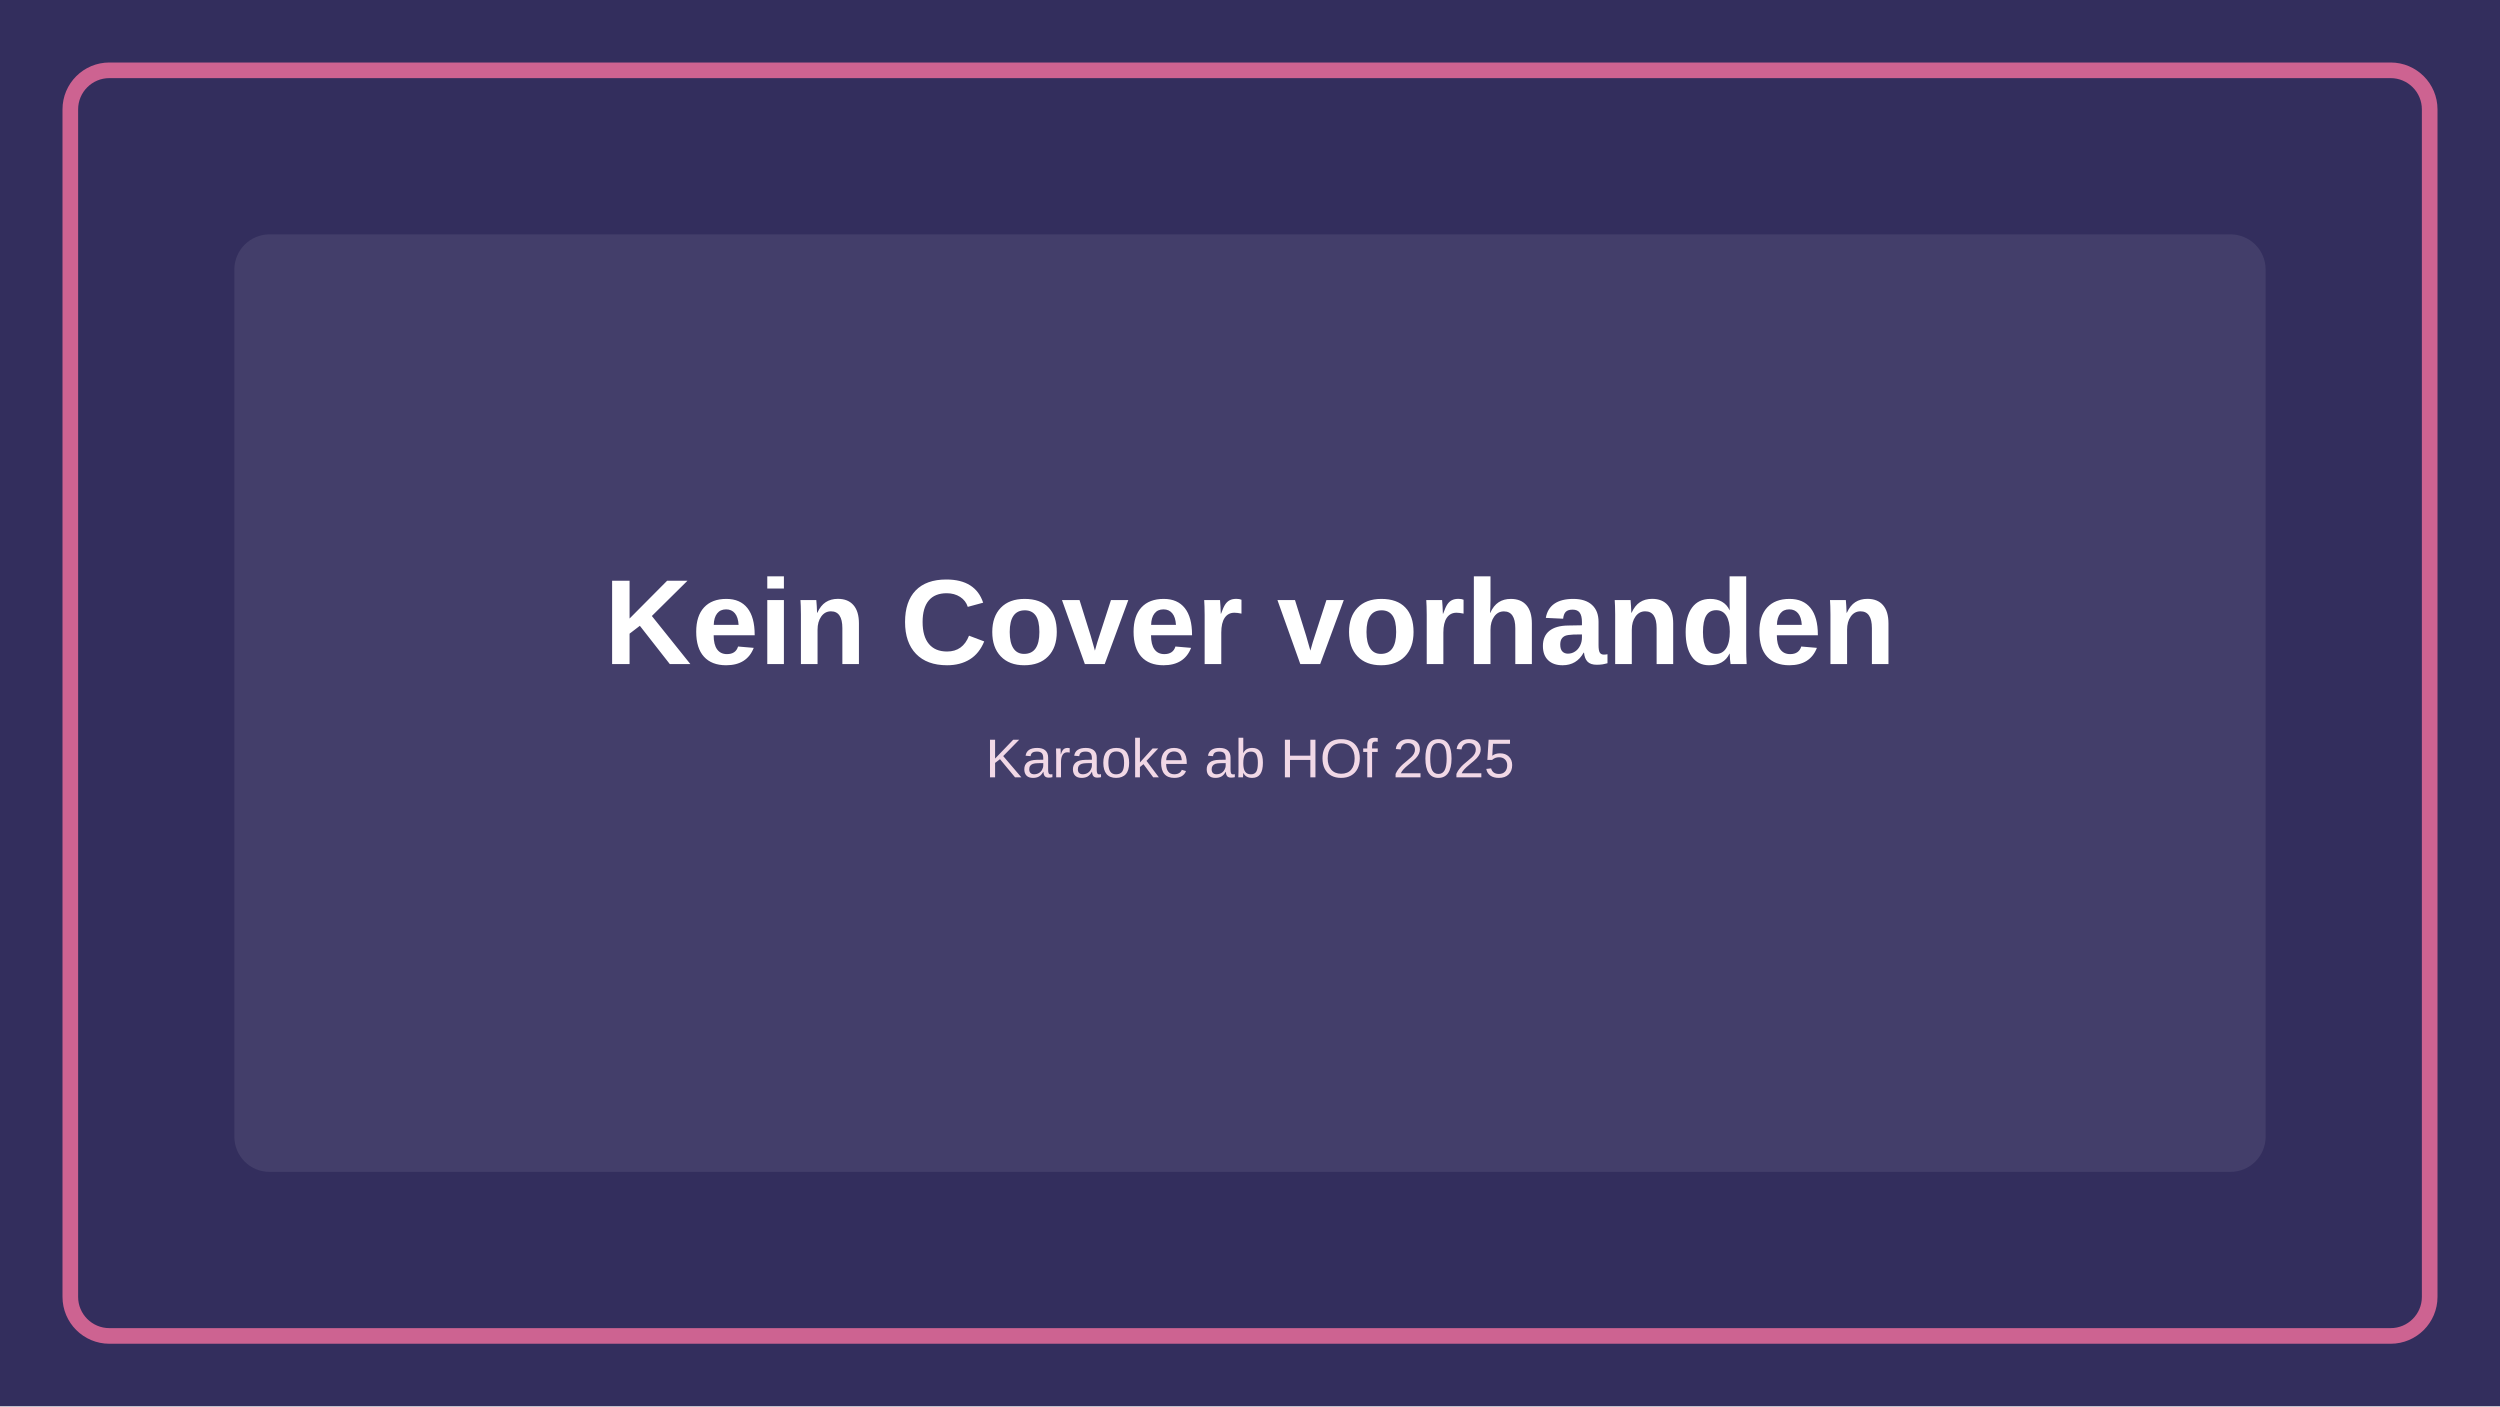
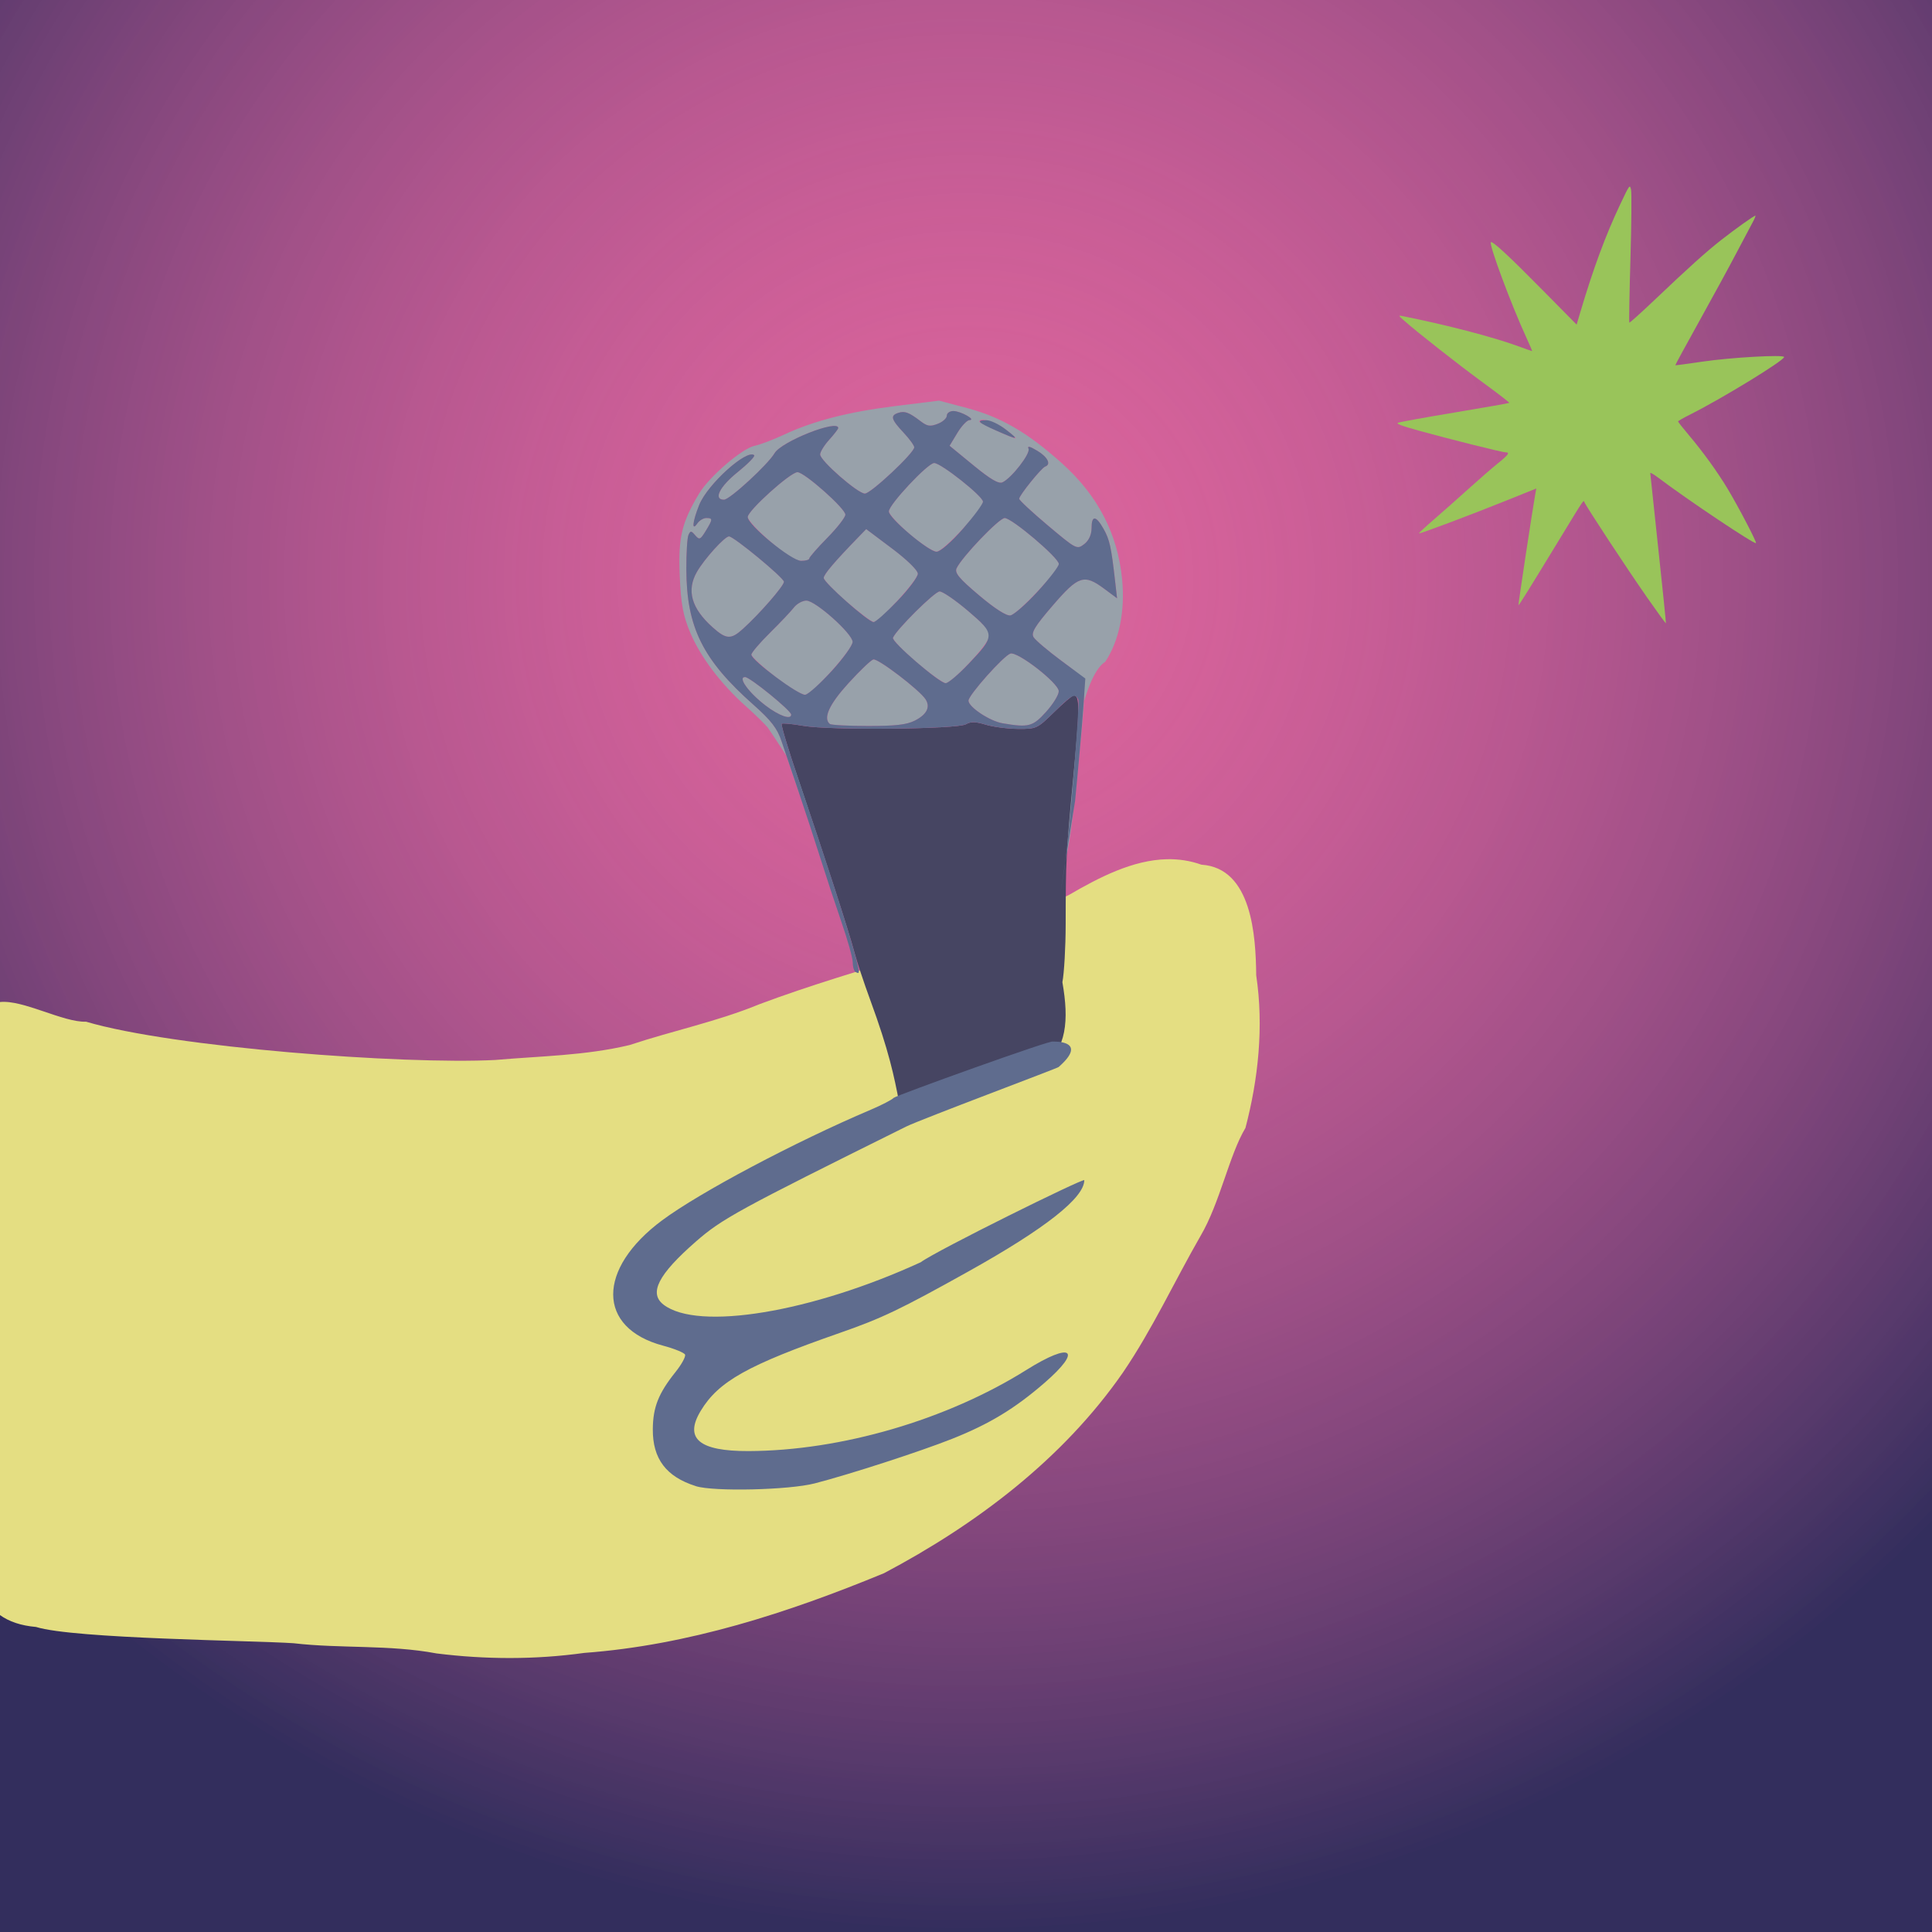
- <svg xmlns="http://www.w3.org/2000/svg" width="1280" height="720" viewBox="0 0 1280 720">
-   <rect width="1280" height="720" fill="#332e5d" />
-   <rect x="36" y="36" width="1208" height="648" rx="20" fill="none" stroke="#cd6391" stroke-width="8" />
-   <rect x="120" y="120" width="1040" height="480" rx="18" fill="#ffffff" opacity="0.08" />
-   <text x="640" y="340" fill="#ffffff" font-family="Trebuchet MS, Arial, sans-serif" font-size="62" font-weight="700" text-anchor="middle">Kein Cover vorhanden</text>
-   <text x="640" y="398" fill="#f1d8e6" font-family="Trebuchet MS, Arial, sans-serif" font-size="28" text-anchor="middle">Karaoke ab HOf 2025</text>
+ <svg xmlns="http://www.w3.org/2000/svg" width="66.146mm" height="66.146mm" viewBox="0 0 66.146 66.146" version="1.1" id="svg1075">
+   <defs id="defs1072">
+     <radialGradient id="bg" cx="125" cy="75" r="175" fx="125" fy="75" gradientUnits="userSpaceOnUse" gradientTransform="matrix(0.2645833,0,0,0.2645833,24.21398,122.9781)">
+       <stop offset="0%" style="stop-color:#ff69b4;stop-opacity:0.3" id="stop2228" />
+       <stop offset="100%" style="stop-color:#332e5d;stop-opacity:1" id="stop2230" />
+     </radialGradient>
+     <mask maskUnits="userSpaceOnUse" id="mask4576">
+       <rect style="opacity:1;fill:#feffff;fill-opacity:1;stroke:none;stroke-width:0.624;stroke-linecap:round;stroke-opacity:1" id="rect4578" width="65.608" height="142.412" x="115.248" y="377.296" />
+     </mask>
+     <radialGradient id="bg-6" cx="125" cy="75" r="175" fx="125" fy="75" gradientUnits="userSpaceOnUse" gradientTransform="matrix(0.2645833,0,0,0.2645833,24.21398,122.9781)">
+       <stop offset="0%" style="stop-color:#ff69b4;stop-opacity:0.3" id="stop2228-7" />
+       <stop offset="100%" style="stop-color:#332e5d;stop-opacity:1" id="stop2230-5" />
+     </radialGradient>
+   </defs>
+   <g id="layer1" transform="translate(-24.21397,-122.9781)">
+     <rect style="fill:#cd6391;fill-opacity:1;stroke:none;stroke-width:1.055;stroke-linecap:round" id="rect1416" width="66.146" height="66.146" x="24.214" y="122.978" />
+     <rect width="66.146" height="66.146" fill="url(#bg)" id="rect2235" x="24.214" y="122.978" style="fill:url(#bg);stroke-width:0.265" />
+     <g id="g9242" transform="matrix(0.5837318,0,0,0.5837318,79.88312,41.98102)">
+       <path id="path4726" style="fill:#e4de82;stroke-width:0.43" d="m 242.535,575.982 c -4.435,0.093 -8.786,2.348 -12.705,4.629 -12.783,6.241 -26.794,9.165 -40.037,14.131 -5.483,2.254 -11.267,3.442 -16.797,5.283 -5.754,1.378 -11.553,1.423 -17.402,1.936 -11.859,0.601 -41.61,-1.606 -52.936,-4.953 -2.964,0.107 -8.153,-2.871 -11.141,-2.545 v 79.326 c 1.166,0.845 2.725,1.372 4.662,1.539 4.957,1.545 28.259,1.755 33.316,2.104 6.108,0.711 12.392,0.167 18.508,1.32 6.343,0.794 12.776,0.816 19.111,-0.066 13.47,-0.995 26.395,-5.198 38.805,-10.32 11.937,-6.31 23.144,-14.766 30.914,-25.973 3.82,-5.608 6.667,-11.811 10.033,-17.662 2.512,-4.267 3.712,-10.485 5.812,-13.975 1.65,-6.283 2.39,-13.094 1.393,-19.748 -0.053,-5.077 -0.551,-13.897 -7.088,-14.318 -1.484,-0.529 -2.971,-0.738 -4.449,-0.707 z" transform="matrix(0.4532618,0,0,0.4532618,-136.849,-71.91834)" />
+       <path style="fill:#98a1aa;stroke-width:0.195" d="m -50.34,181.427 c -0.158,-0.197 -0.732,-0.755 -1.275,-1.24 -1.463,-1.305 -2.657,-2.882 -3.262,-4.309 -0.424,-1.001 -0.555,-1.705 -0.623,-3.361 -0.093,-2.236 0.111,-3.098 1.136,-4.81 0.596,-0.996 2.542,-2.666 3.27,-2.806 0.296,-0.057 1.062,-0.348 1.702,-0.646 1.762,-0.821 3.804,-1.345 6.586,-1.688 l 2.516,-0.311 1.636,0.433 c 2,0.53 3.559,1.437 5.567,3.239 2.115,1.898 3.278,4.145 3.535,6.829 0.178,1.86 -0.179,3.596 -0.99,4.813 -2.727,1.723 -2.974,20.591 -1.555,5.739 0.177,-1.627 0.323,-3.373 0.325,-3.879 0.003,-0.908 -0.014,-0.932 -1.381,-1.946 -0.761,-0.565 -1.476,-1.172 -1.588,-1.35 -0.164,-0.258 0.061,-0.633 1.118,-1.861 1.51,-1.755 1.838,-1.862 3.019,-0.986 l 0.755,0.56 -0.12,-1.053 c -0.223,-1.967 -0.318,-2.393 -0.674,-3.024 -0.447,-0.793 -0.702,-0.803 -0.702,-0.03 0,0.376 -0.162,0.723 -0.432,0.931 -0.426,0.326 -0.457,0.31 -2.122,-1.089 -0.929,-0.781 -1.69,-1.488 -1.69,-1.571 0,-0.198 1.304,-1.812 1.526,-1.89 0.362,-0.126 0.145,-0.559 -0.464,-0.926 -0.439,-0.264 -0.598,-0.3 -0.515,-0.118 0.126,0.276 -0.989,1.714 -1.526,1.968 -0.223,0.106 -0.704,-0.175 -1.707,-0.998 l -1.396,-1.145 0.453,-0.75 c 0.249,-0.413 0.571,-0.753 0.714,-0.756 0.412,-0.009 -0.519,-0.532 -0.947,-0.532 -0.211,0 -0.384,0.123 -0.384,0.273 0,0.15 -0.24,0.365 -0.533,0.478 -0.448,0.173 -0.608,0.148 -1.008,-0.157 -0.683,-0.52 -0.925,-0.609 -1.305,-0.486 -0.481,0.156 -0.423,0.376 0.299,1.147 0.35,0.374 0.637,0.766 0.637,0.873 0,0.327 -2.545,2.714 -2.894,2.714 -0.416,0 -2.625,-1.93 -2.625,-2.294 0,-0.15 0.239,-0.537 0.531,-0.861 0.292,-0.323 0.531,-0.634 0.531,-0.689 0,-0.531 -3.333,0.786 -3.736,1.477 -0.386,0.662 -2.63,2.726 -2.964,2.726 -0.64,0 -0.267,-0.756 0.797,-1.614 0.606,-0.488 1.044,-0.937 0.973,-0.997 -0.438,-0.37 -2.737,1.707 -3.223,2.912 -0.396,0.982 -0.457,1.593 -0.109,1.088 0.119,-0.173 0.355,-0.314 0.524,-0.314 0.389,0 0.385,0.07 -0.037,0.76 -0.313,0.511 -0.369,0.535 -0.612,0.255 -0.242,-0.279 -0.279,-0.281 -0.398,-0.019 -0.072,0.159 -0.128,1.069 -0.124,2.023 0.015,3.394 0.957,5.293 3.936,7.934 1.041,0.923 1.399,1.389 1.652,2.152 0.178,0.536 0.625,1.862 0.995,2.947 5.167,9.268 2.551,2.615 -1.812,-3.766 z m 13.949,-17.491 c -0.589,-0.453 -1.535,-0.728 -1.535,-0.447 0,0.086 1.922,0.97 2.122,0.976 0.058,0.002 -0.206,-0.237 -0.587,-0.53 z m -10.308,17.282 c -0.401,-0.339 -0.032,-1.147 1.088,-2.38 0.666,-0.733 1.327,-1.364 1.467,-1.402 0.27,-0.072 2.714,1.793 3.064,2.339 0.294,0.457 0.066,0.899 -0.646,1.255 -0.471,0.235 -1.114,0.308 -2.724,0.308 -1.159,0 -2.171,-0.054 -2.249,-0.12 z m 10.135,-0.039 c -0.755,-0.128 -1.999,-0.955 -1.999,-1.328 0,-0.321 2.055,-2.628 2.457,-2.759 0.421,-0.137 2.818,1.724 2.835,2.201 0.007,0.208 -0.325,0.752 -0.739,1.211 -0.789,0.873 -1.023,0.934 -2.555,0.675 z m -13.898,-1.039 c -0.996,-0.761 -1.654,-1.672 -1.206,-1.672 0.285,0 2.705,1.97 2.705,2.202 0,0.323 -0.711,0.072 -1.499,-0.53 z m 0.583,-1.682 c -0.78,-0.604 -1.418,-1.192 -1.417,-1.307 0.001,-0.115 0.491,-0.691 1.089,-1.281 0.598,-0.59 1.229,-1.256 1.402,-1.48 0.173,-0.224 0.504,-0.407 0.734,-0.407 0.532,0 2.706,1.942 2.711,2.421 0.004,0.433 -2.315,3.024 -2.774,3.099 -0.179,0.029 -0.964,-0.441 -1.744,-1.046 z m 8.261,-0.869 c -0.799,-0.68 -1.417,-1.322 -1.374,-1.426 0.199,-0.482 2.449,-2.715 2.737,-2.716 0.178,-7.8e-4 0.931,0.516 1.673,1.148 1.112,0.948 1.325,1.223 1.212,1.569 -0.177,0.548 -2.187,2.662 -2.531,2.662 -0.146,0 -0.919,-0.556 -1.718,-1.236 z m -11.947,-2.036 c -1.251,-1.116 -1.549,-2.169 -0.923,-3.258 0.437,-0.76 1.629,-2.077 1.88,-2.077 0.28,1.7e-4 3.221,2.43 3.221,2.662 0,0.24 -1.423,1.874 -2.406,2.763 -0.702,0.635 -0.976,0.621 -1.772,-0.09 z m 7.872,-1.491 c -0.747,-0.647 -1.359,-1.282 -1.359,-1.41 0,-0.207 0.624,-0.941 2.041,-2.401 l 0.449,-0.463 1.514,1.137 c 0.878,0.659 1.514,1.281 1.514,1.479 0,0.372 -2.251,2.834 -2.592,2.834 -0.115,0 -0.821,-0.53 -1.568,-1.177 z m 7.745,-0.394 c -1.169,-0.988 -1.439,-1.315 -1.309,-1.585 0.326,-0.676 2.495,-2.941 2.817,-2.941 0.423,0 3.186,2.345 3.176,2.695 -0.012,0.396 -2.414,2.945 -2.841,3.015 -0.233,0.038 -0.917,-0.401 -1.843,-1.184 z M -50.184,170.52 c -0.73,-0.622 -1.327,-1.27 -1.327,-1.44 0,-0.373 2.503,-2.628 2.917,-2.628 0.405,0 2.815,2.138 2.808,2.492 -0.003,0.158 -0.481,0.771 -1.061,1.361 -0.581,0.59 -1.056,1.135 -1.056,1.211 0,0.076 -0.215,0.137 -0.478,0.137 -0.304,-5.2e-4 -0.96,-0.412 -1.804,-1.132 z m 8.165,-0.442 c -0.668,-0.57 -1.214,-1.167 -1.214,-1.327 0,-0.397 2.286,-2.838 2.658,-2.838 0.398,0 2.861,1.951 2.861,2.266 0,0.426 -2.326,2.935 -2.721,2.935 -0.203,0 -0.916,-0.466 -1.584,-1.036 z" id="path4724" />
+       <path style="fill:#464562;stroke-width:0.195" d="m -42.628,203.431 c -0.3,-1.557 -0.59,-3.006 -1.705,-6.041 -0.362,-0.985 -0.776,-2.236 -0.92,-2.78 -0.314,-1.185 -1.778,-5.704 -3.277,-10.112 -0.599,-1.763 -1.045,-3.243 -0.991,-3.289 0.054,-0.046 0.623,0.008 1.264,0.121 1.552,0.272 9.022,0.2 9.542,-0.092 0.296,-0.166 0.553,-0.161 1.167,0.025 0.434,0.131 1.284,0.241 1.89,0.246 1.076,0.008 1.126,-0.015 2.11,-0.979 0.554,-0.542 1.075,-0.986 1.157,-0.986 0.359,0 0.355,0.752 -0.025,4.781 -0.426,4.516 -0.443,4.853 -0.448,8.655 -0.002,1.324 -0.088,2.847 -0.192,3.385 0.793,4.536 -0.622,6.412 -9.573,7.066 z" id="path4720" />
+       <path style="fill:#5f6c8e;stroke-width:0.195" d="m -54.555,225.921 c -1.739,-0.547 -2.537,-1.602 -2.524,-3.339 0.01,-1.291 0.331,-2.1 1.331,-3.352 0.359,-0.449 0.611,-0.91 0.559,-1.023 -0.051,-0.113 -0.632,-0.349 -1.291,-0.525 -3.878,-1.033 -3.9,-4.496 -0.047,-7.354 2.212,-1.641 7.785,-4.595 12.233,-6.484 0.642,-0.273 1.246,-0.586 1.343,-0.696 0.115,-0.132 9.393,-3.472 9.336,-3.298 0,0 2.157,-0.105 0.337,1.491 0,0.047 -8.101,3.075 -8.947,3.495 -9.859,4.892 -10.799,5.406 -12.328,6.742 -2.213,1.934 -2.774,3.03 -1.892,3.704 2.025,1.548 8.666,0.451 15.077,-2.49 0.902,-0.675 9.589,-4.968 9.596,-4.814 0,1.033 -2.29,2.838 -6.772,5.339 -4.016,2.241 -5.089,2.754 -7.555,3.614 -5.419,1.89 -7.125,2.846 -8.17,4.575 -0.982,1.627 -0.098,2.37 2.808,2.36 5.425,-0.019 11.623,-1.83 16.292,-4.758 2.671,-1.675 3.328,-1.205 1.06,0.76 -1.745,1.512 -3.241,2.417 -5.424,3.283 -1.88,0.746 -6.008,2.084 -8.053,2.611 -1.513,0.39 -5.919,0.492 -6.971,0.161 z m 9.341,-30.177 c -0.078,-0.066 -0.141,-0.316 -0.141,-0.556 0,-0.24 -0.295,-1.292 -0.656,-2.338 -0.361,-1.046 -0.924,-2.753 -1.251,-3.793 -0.328,-1.04 -0.898,-2.779 -1.267,-3.864 -0.369,-1.085 -0.817,-2.411 -0.995,-2.947 -0.253,-0.763 -0.611,-1.229 -1.652,-2.152 -2.979,-2.641 -3.921,-4.539 -3.936,-7.934 -0.004,-0.954 0.051,-1.864 0.124,-2.023 0.119,-0.262 0.157,-0.26 0.398,0.019 0.242,0.28 0.299,0.257 0.612,-0.255 0.422,-0.69 0.426,-0.76 0.037,-0.76 -0.169,0 -0.405,0.141 -0.524,0.314 -0.348,0.505 -0.287,-0.106 0.109,-1.088 0.486,-1.205 2.785,-3.283 3.223,-2.912 0.071,0.06 -0.367,0.508 -0.973,0.997 -1.064,0.857 -1.438,1.614 -0.797,1.614 0.334,0 2.577,-2.064 2.964,-2.726 0.403,-0.69 3.736,-2.008 3.736,-1.477 0,0.056 -0.239,0.366 -0.531,0.689 -0.292,0.323 -0.531,0.711 -0.531,0.861 0,0.363 2.209,2.294 2.625,2.294 0.348,0 2.894,-2.387 2.894,-2.714 0,-0.107 -0.287,-0.499 -0.637,-0.873 -0.723,-0.771 -0.78,-0.991 -0.299,-1.147 0.381,-0.123 0.622,-0.034 1.305,0.486 0.4,0.304 0.56,0.329 1.008,0.157 0.293,-0.113 0.533,-0.328 0.533,-0.478 0,-0.15 0.173,-0.273 0.384,-0.273 0.428,0 1.359,0.523 0.947,0.532 -0.144,0.003 -0.465,0.343 -0.714,0.756 l -0.453,0.75 1.396,1.145 c 1.003,0.823 1.484,1.104 1.707,0.998 0.537,-0.254 1.651,-1.692 1.526,-1.968 -0.083,-0.182 0.077,-0.146 0.515,0.118 0.609,0.366 0.826,0.799 0.464,0.926 -0.222,0.077 -1.526,1.692 -1.526,1.89 0,0.083 0.76,0.79 1.69,1.571 1.666,1.399 1.696,1.415 2.122,1.089 0.271,-0.207 0.432,-0.555 0.432,-0.931 0,-0.773 0.254,-0.762 0.702,0.03 0.356,0.631 0.451,1.057 0.674,3.024 l 0.12,1.053 -0.755,-0.56 c -1.181,-0.876 -1.508,-0.769 -3.019,0.986 -1.057,1.228 -1.282,1.602 -1.118,1.861 0.113,0.178 0.841,0.795 1.618,1.371 l 1.413,1.048 -0.125,1.795 c -0.069,0.987 -0.283,3.409 -0.475,5.382 -0.143,0.835 -1.333,8.354 -0.609,3.856 0.299,-2.236 0.895,-9.571 0.795,-9.791 -0.182,-0.401 -0.35,-0.314 -1.421,0.734 -0.984,0.963 -1.034,0.986 -2.11,0.979 -0.606,-0.004 -1.457,-0.115 -1.89,-0.246 -0.614,-0.185 -0.872,-0.191 -1.167,-0.025 -0.52,0.292 -7.989,0.365 -9.542,0.092 -0.641,-0.112 -1.21,-0.167 -1.264,-0.121 -0.054,0.046 0.391,1.526 0.991,3.289 2.314,6.805 3.675,11.181 3.518,11.314 -0.033,0.028 -0.124,-0.003 -0.202,-0.069 z m 3.487,-14.715 c 0.712,-0.355 0.94,-0.797 0.646,-1.255 -0.351,-0.546 -2.794,-2.411 -3.064,-2.339 -0.141,0.038 -0.801,0.669 -1.467,1.402 -1.12,1.232 -1.489,2.04 -1.088,2.38 0.078,0.066 1.09,0.12 2.249,0.12 1.61,0 2.253,-0.073 2.724,-0.308 z m 7.717,-0.525 c 0.414,-0.458 0.746,-1.003 0.739,-1.211 -0.017,-0.477 -2.414,-2.338 -2.835,-2.201 -0.402,0.13 -2.457,2.437 -2.457,2.759 0,0.373 1.244,1.2 1.999,1.328 1.532,0.26 1.766,0.198 2.555,-0.675 z m -14.954,0.166 c 0,-0.232 -2.42,-2.202 -2.705,-2.202 -0.448,0 0.21,0.912 1.206,1.672 0.788,0.602 1.499,0.853 1.499,0.53 z m 2.38,-2.562 c 0.674,-0.739 1.224,-1.505 1.223,-1.702 -0.004,-0.479 -2.178,-2.421 -2.711,-2.421 -0.23,0 -0.56,0.183 -0.734,0.407 -0.173,0.224 -0.804,0.889 -1.402,1.48 -0.598,0.59 -1.088,1.167 -1.089,1.281 -0.003,0.327 2.798,2.412 3.161,2.353 0.179,-0.029 0.877,-0.658 1.551,-1.397 z m 8.013,-0.402 c 1.582,-1.666 1.582,-1.751 -0.012,-3.11 -0.742,-0.632 -1.494,-1.149 -1.673,-1.148 -0.288,10e-4 -2.538,2.234 -2.737,2.716 -0.096,0.234 2.724,2.662 3.092,2.662 0.146,0 0.745,-0.504 1.33,-1.121 z m -13.224,-2.062 c 0.983,-0.889 2.406,-2.523 2.406,-2.763 0,-0.231 -2.941,-2.661 -3.221,-2.662 -0.251,-1.5e-4 -1.443,1.317 -1.88,2.077 -0.626,1.089 -0.327,2.142 0.923,3.258 0.796,0.711 1.07,0.725 1.772,0.09 z m 9.068,-1.649 c 0.655,-0.685 1.191,-1.4 1.191,-1.588 0,-0.198 -0.636,-0.82 -1.514,-1.479 l -1.514,-1.137 -0.449,0.463 c -1.417,1.46 -2.041,2.194 -2.041,2.401 0,0.272 2.619,2.587 2.927,2.587 0.115,0 0.745,-0.561 1.4,-1.246 z m 8.222,-0.548 c 0.677,-0.74 1.235,-1.464 1.239,-1.61 0.01,-0.35 -2.753,-2.695 -3.176,-2.695 -0.322,0 -2.492,2.265 -2.817,2.941 -0.13,0.27 0.139,0.597 1.309,1.585 0.926,0.783 1.61,1.222 1.843,1.184 0.204,-0.034 0.924,-0.666 1.602,-1.406 z m -13.398,-1.931 c 0,-0.076 0.475,-0.621 1.056,-1.211 0.581,-0.59 1.058,-1.202 1.061,-1.361 0.007,-0.354 -2.403,-2.492 -2.808,-2.492 -0.414,0 -2.917,2.255 -2.917,2.628 0,0.467 2.561,2.571 3.131,2.572 0.263,4.4e-4 0.478,-0.061 0.478,-0.137 z m 9.012,-1.744 c 0.647,-0.739 1.176,-1.455 1.176,-1.591 0,-0.315 -2.463,-2.266 -2.861,-2.266 -0.372,0 -2.658,2.441 -2.658,2.838 0,0.392 2.333,2.363 2.797,2.363 0.214,0 0.865,-0.566 1.545,-1.343 z m 1.972,-5.752 c -1.103,-0.485 -1.228,-0.616 -0.587,-0.616 0.232,0 0.733,0.24 1.114,0.533 0.839,0.645 0.773,0.655 -0.527,0.083 z" id="path4722" />
+     </g>
+     <path style="fill:#99c45a;fill-opacity:1;stroke:none;stroke-width:0.056;stroke-opacity:1" d="m 80.562,143.369 c -0.619,-0.883 -2.055,-3.068 -2.103,-3.2 -0.029,-0.08 -0.018,-0.097 -0.707,1.034 -1.233,2.023 -1.534,2.508 -1.55,2.493 -0.014,-0.014 0.495,-3.369 0.578,-3.816 l 0.033,-0.178 -0.97,0.391 c -1.238,0.499 -3.024,1.171 -3.048,1.147 -0.01,-0.01 0.218,-0.223 0.507,-0.472 0.289,-0.249 0.824,-0.723 1.188,-1.052 0.364,-0.329 0.82,-0.725 1.012,-0.879 0.357,-0.287 0.417,-0.372 0.26,-0.372 -0.115,0 -1.878,-0.441 -2.954,-0.738 -0.619,-0.171 -0.807,-0.243 -0.727,-0.276 0.06,-0.025 0.936,-0.184 1.948,-0.352 1.011,-0.169 1.848,-0.316 1.859,-0.328 0.011,-0.011 -0.388,-0.32 -0.888,-0.685 -0.852,-0.623 -2.285,-1.749 -2.726,-2.142 -0.183,-0.163 -0.187,-0.173 -0.056,-0.147 1.519,0.303 3.098,0.714 3.988,1.039 0.247,0.09 0.456,0.164 0.464,0.164 0.008,0 -0.082,-0.21 -0.2,-0.468 -0.521,-1.134 -1.285,-3.188 -1.213,-3.26 0.054,-0.054 0.628,0.479 1.807,1.675 l 1.129,1.145 0.118,-0.398 c 0.455,-1.532 0.868,-2.649 1.374,-3.719 0.322,-0.681 0.329,-0.69 0.371,-0.503 0.024,0.105 0.015,1.166 -0.02,2.359 -0.035,1.192 -0.052,2.179 -0.038,2.192 0.013,0.013 0.426,-0.359 0.918,-0.827 1.098,-1.045 1.719,-1.604 2.23,-2.004 0.472,-0.37 1.119,-0.831 1.166,-0.831 0.019,0 -0.025,0.107 -0.097,0.238 -0.072,0.131 -0.321,0.602 -0.555,1.048 -0.234,0.446 -0.802,1.489 -1.263,2.318 -0.461,0.829 -0.833,1.513 -0.826,1.519 0.006,0.006 0.427,-0.05 0.933,-0.125 0.961,-0.143 2.794,-0.246 2.793,-0.157 -8.22e-4,0.12 -2.125,1.42 -3.198,1.958 -0.238,0.119 -0.432,0.23 -0.433,0.247 -6.34e-4,0.017 0.171,0.234 0.382,0.484 0.469,0.555 0.966,1.243 1.313,1.819 0.362,0.601 1.005,1.831 0.973,1.862 -0.052,0.052 -2.336,-1.476 -3.355,-2.245 -0.146,-0.11 -0.265,-0.179 -0.265,-0.153 4.28e-4,0.026 0.124,1.192 0.275,2.59 0.151,1.399 0.268,2.549 0.261,2.557 -0.007,0.007 -0.318,-0.42 -0.689,-0.95 z" id="path4049-3" />
+   </g>
</svg>
